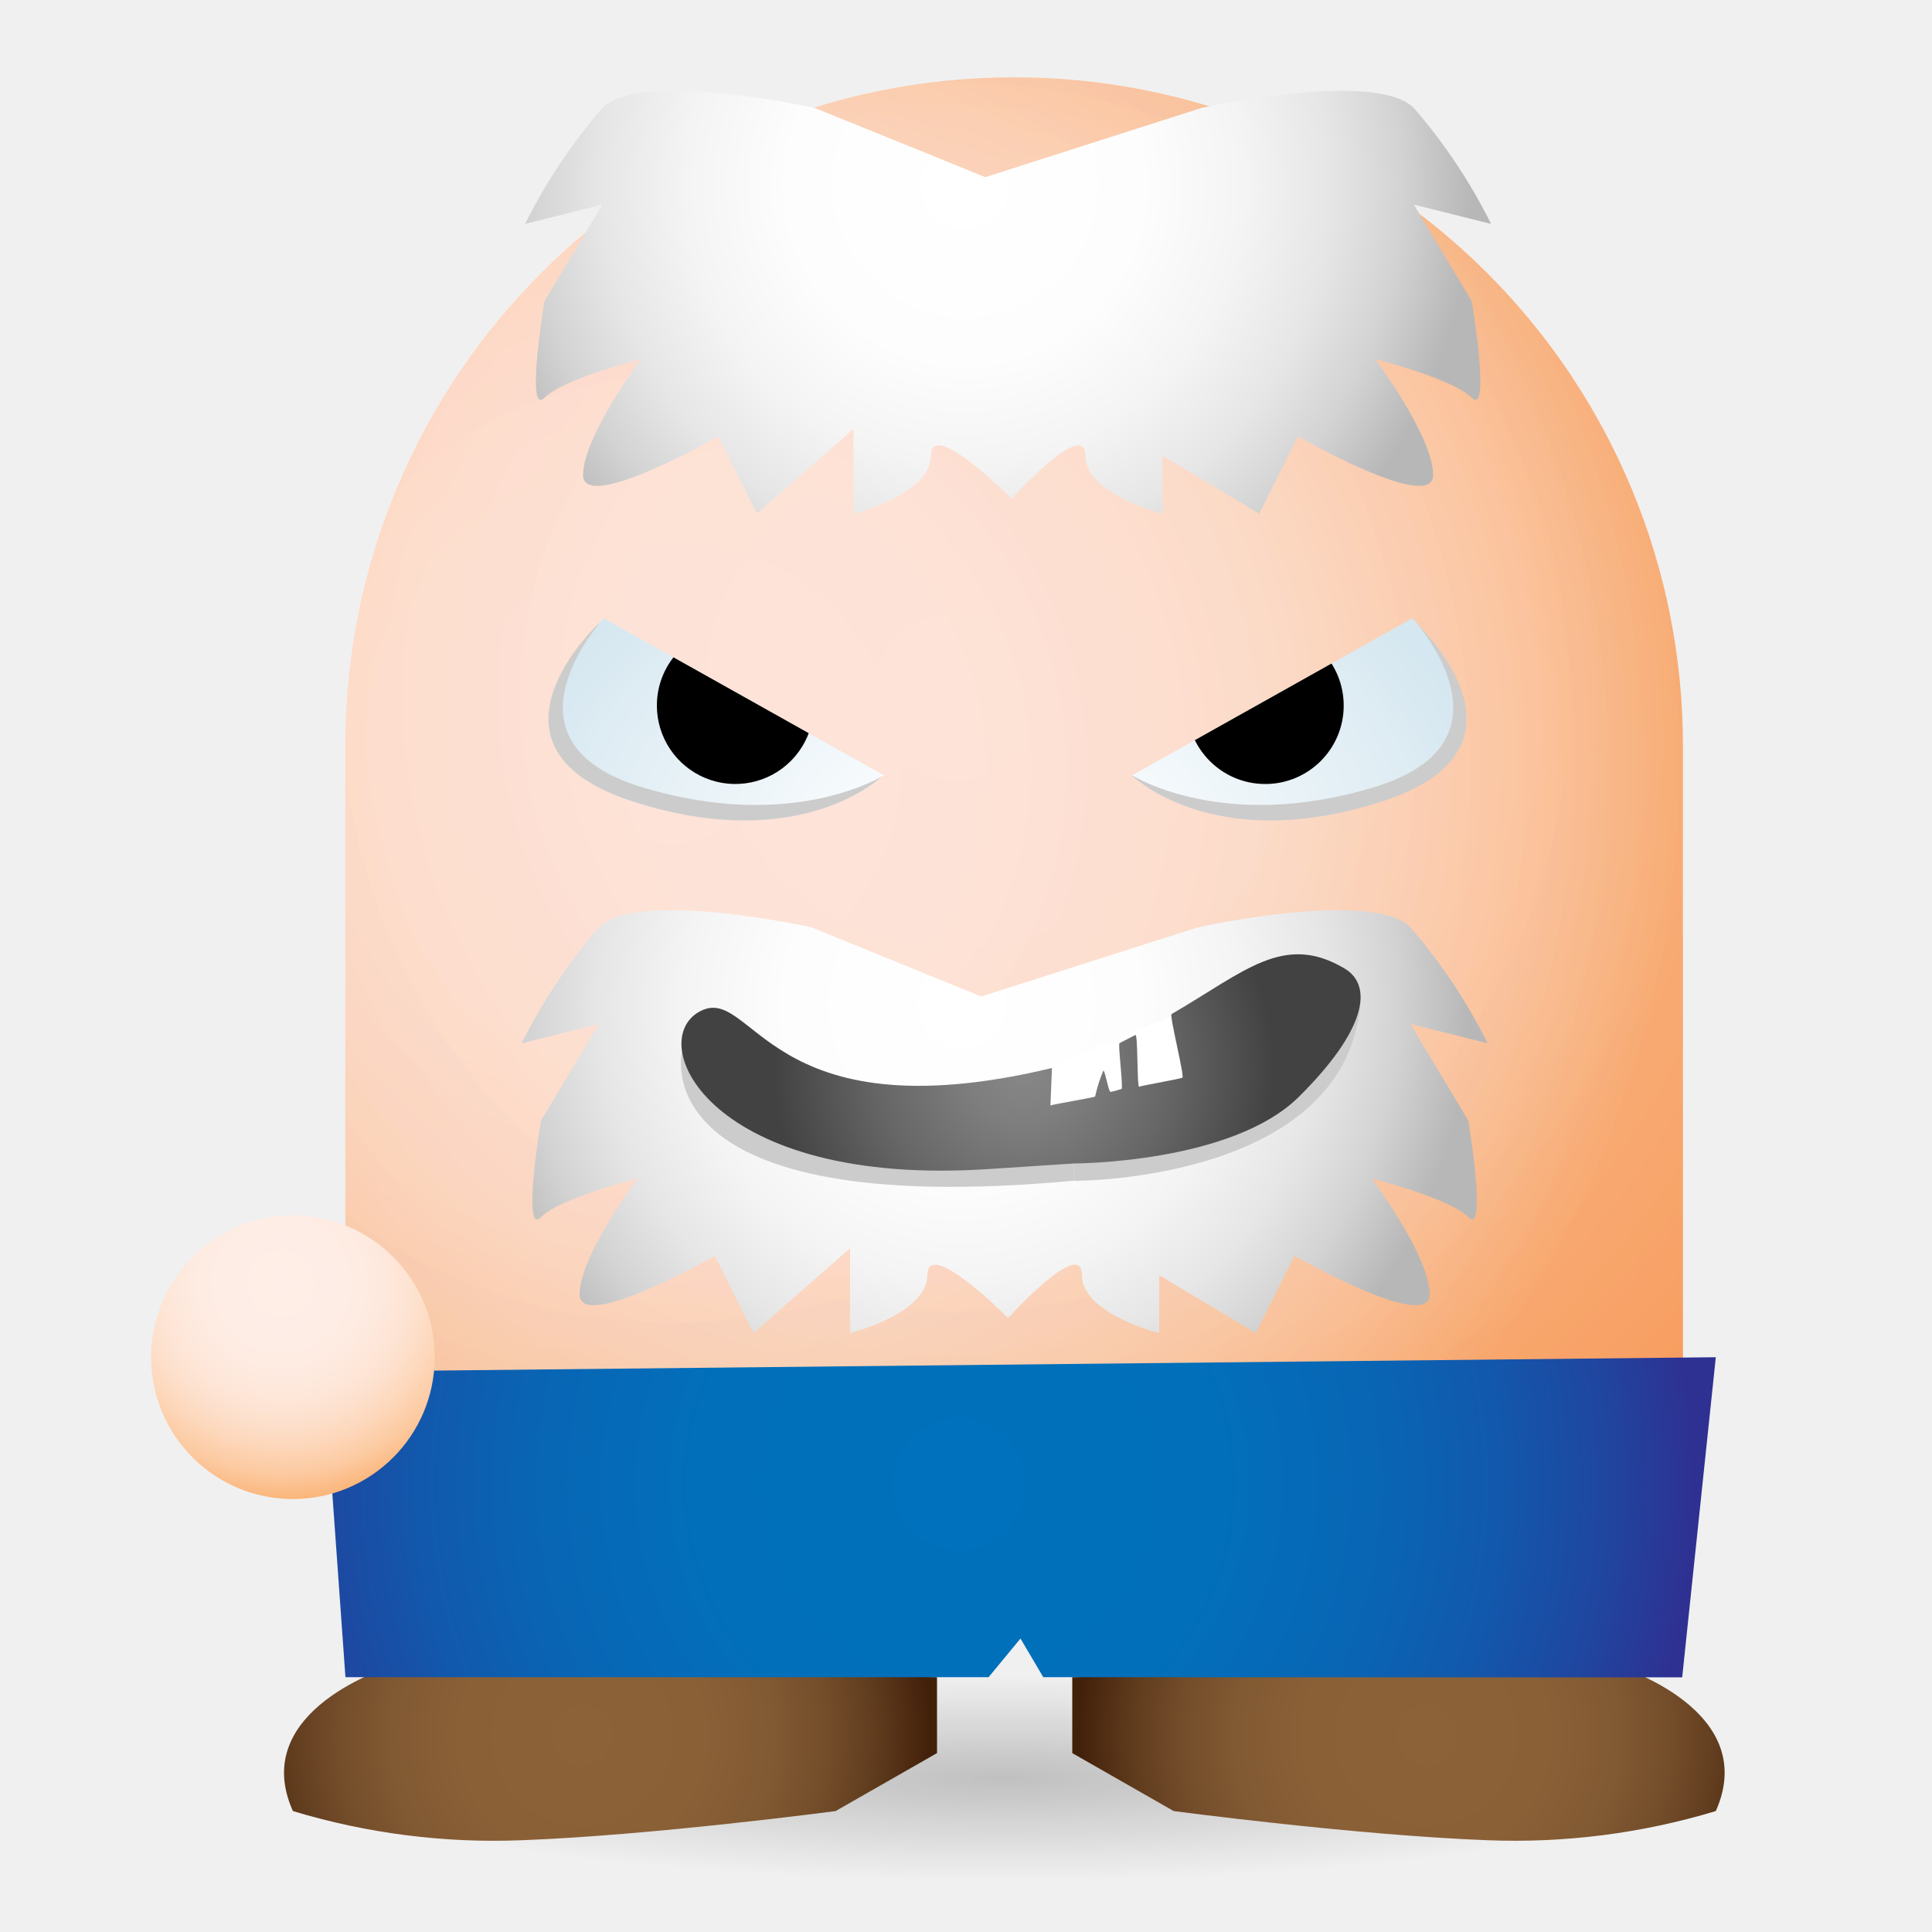
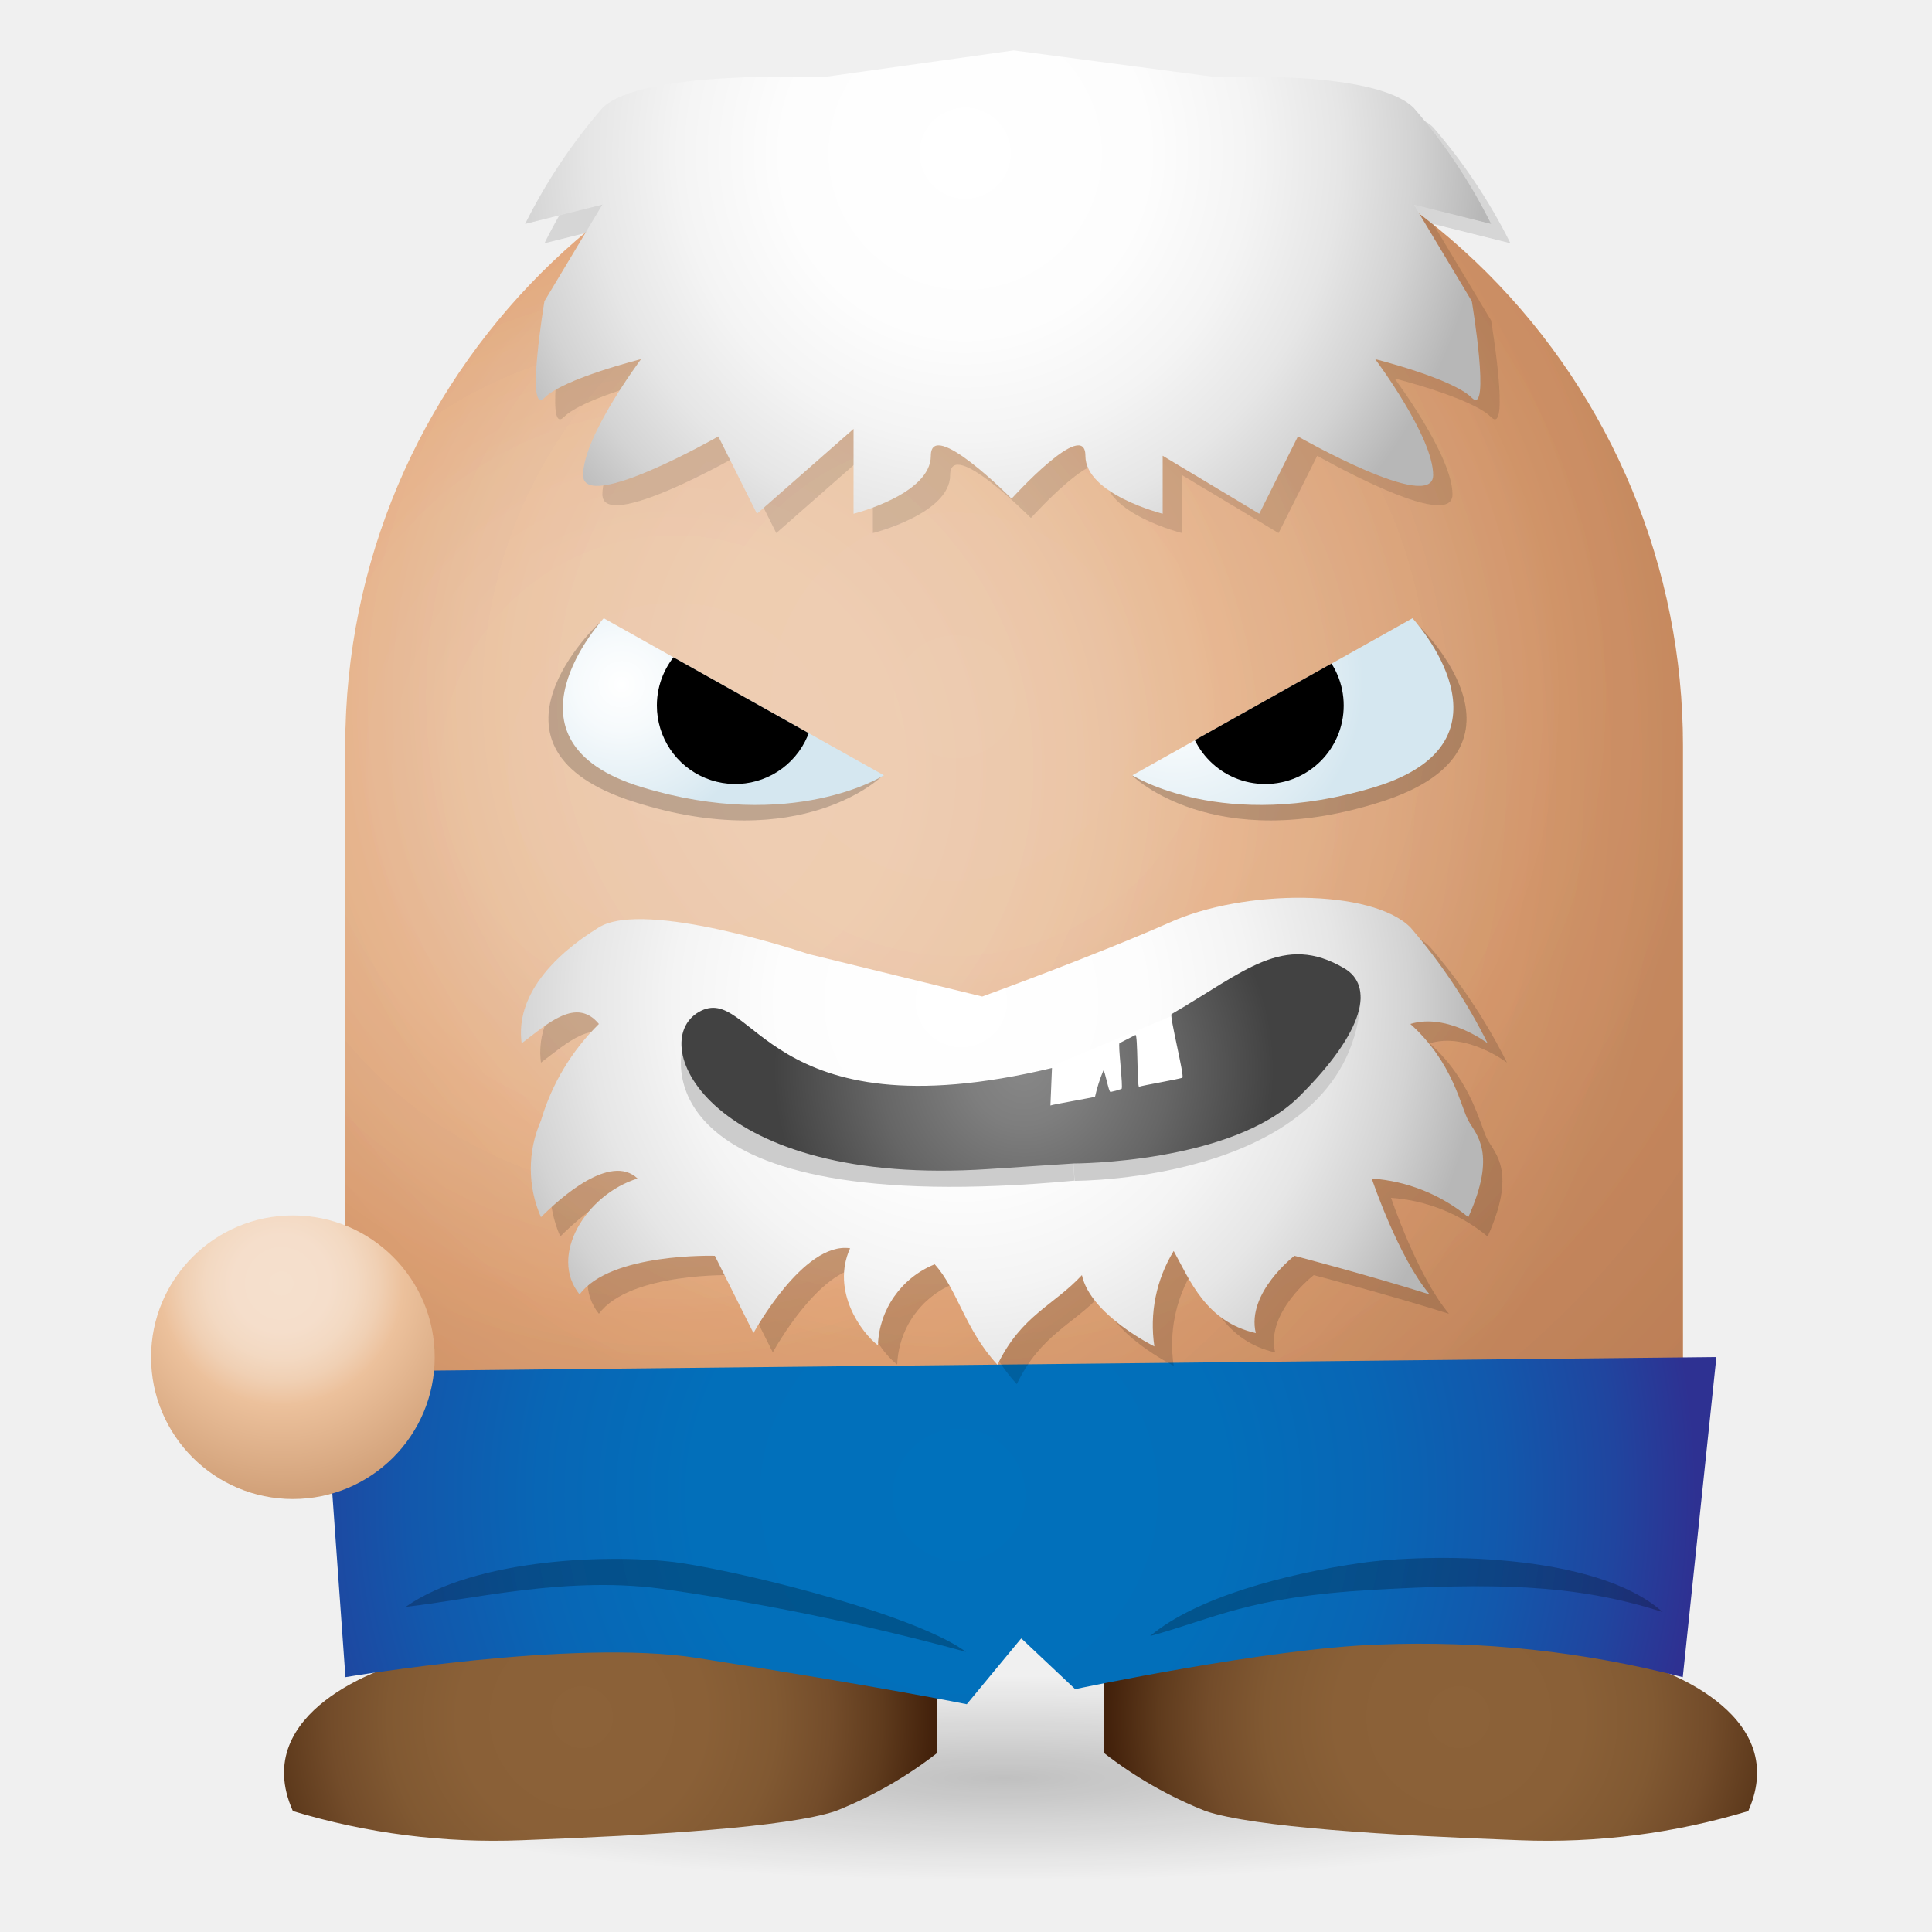
<svg xmlns="http://www.w3.org/2000/svg" xmlns:xlink="http://www.w3.org/1999/xlink" width="100" height="100" viewBox="0 0 100 100">
  <defs>
-     <radialGradient id="a" cx="51.98" cy="91.74" r="35.39" gradientTransform="translate(0 78.28) scale(1 0.15)" gradientUnits="userSpaceOnUse">
+     <radialGradient id="a" cx="49.45" cy="36.07" r="57.81" gradientUnits="userSpaceOnUse">
+       <stop offset="0" stop-color="#f5e0cd" />
+       <stop offset="0.22" stop-color="#f5decb" />
+       <stop offset="0.34" stop-color="#f3d9c2" />
+       <stop offset="0.44" stop-color="#f0d0b4" />
+       <stop offset="0.53" stop-color="#edc4a1" />
+       <stop offset="0.55" stop-color="#ecc19c" />
+       <stop offset="1" stop-color="#cf9e76" />
+     </radialGradient>
+     <radialGradient id="b" cx="34.9" cy="39.8" r="52.13" xlink:href="#a" />
+     <radialGradient id="c" cx="51.98" cy="91.74" r="35.39" gradientTransform="translate(0 78.28) scale(1 0.15)" gradientUnits="userSpaceOnUse">
      <stop offset="0" />
      <stop offset="1" stop-opacity="0" />
    </radialGradient>
-     <radialGradient id="b" cx="49.45" cy="36.07" r="57.81" gradientUnits="userSpaceOnUse">
-       <stop offset="0" stop-color="#feeee7" />
-       <stop offset="0.3" stop-color="#feede5" />
-       <stop offset="0.48" stop-color="#fee8dc" />
-       <stop offset="0.62" stop-color="#fde1ce" />
-       <stop offset="0.74" stop-color="#fdd7ba" />
-       <stop offset="0.86" stop-color="#fccaa1" />
-       <stop offset="0.96" stop-color="#fbb981" />
-       <stop offset="1" stop-color="#fbb273" />
-     </radialGradient>
-     <radialGradient id="c" cx="34.9" cy="39.8" r="52.13" xlink:href="#b" />
-     <radialGradient id="d" cx="30.13" cy="89.83" r="17.99" gradientUnits="userSpaceOnUse">
+     <radialGradient id="d" cx="30.13" cy="88.88" r="18.26" gradientUnits="userSpaceOnUse">
      <stop offset="0" stop-color="#8c6239" />
      <stop offset="0.35" stop-color="#8a6037" />
      <stop offset="0.55" stop-color="#815932" />
      <stop offset="0.71" stop-color="#734c2a" />
      <stop offset="0.85" stop-color="#5f3b1d" />
      <stop offset="0.98" stop-color="#46240d" />
      <stop offset="1" stop-color="#42210b" />
    </radialGradient>
-     <radialGradient id="e" cx="30.13" cy="89.83" r="17.99" gradientTransform="matrix(-1, 0, 0, 1, 103.97, 0)" xlink:href="#d" />
-     <radialGradient id="f" cx="49.64" cy="76.82" r="37.95" gradientUnits="userSpaceOnUse">
+     <radialGradient id="e" cx="30.13" cy="88.88" r="18.26" gradientTransform="matrix(-1, 0, 0, 1, 105.65, 0)" xlink:href="#d" />
+     <radialGradient id="f" cx="49.64" cy="77.38" r="38.16" gradientUnits="userSpaceOnUse">
      <stop offset="0" stop-color="#0071bc" />
      <stop offset="0.36" stop-color="#026fba" />
      <stop offset="0.57" stop-color="#0866b5" />
      <stop offset="0.74" stop-color="#1258ac" />
      <stop offset="0.89" stop-color="#20459f" />
      <stop offset="1" stop-color="#2e3192" />
    </radialGradient>
-     <radialGradient id="g" cx="49.78" cy="51.97" r="26.23" gradientUnits="userSpaceOnUse">
+     <radialGradient id="g" cx="49.76" cy="51.84" r="27.03" gradientUnits="userSpaceOnUse">
      <stop offset="0" stop-color="#fff" />
      <stop offset="0.35" stop-color="#fdfdfd" />
      <stop offset="0.55" stop-color="#f4f4f4" />
      <stop offset="0.72" stop-color="#e6e6e6" />
      <stop offset="0.86" stop-color="#d3d3d3" />
      <stop offset="0.99" stop-color="#b9b9b9" />
      <stop offset="1" stop-color="#b7b7b7" />
    </radialGradient>
-     <radialGradient id="h" cx="49.96" cy="9.56" r="26.23" xlink:href="#g" />
-     <radialGradient id="i" cx="51.49" cy="-148.92" r="26.32" gradientTransform="translate(0 149.79) scale(1 0.71)" gradientUnits="userSpaceOnUse">
+     <radialGradient id="h" cx="32.18" cy="35.42" r="7.51" gradientUnits="userSpaceOnUse">
      <stop offset="0" stop-color="#fff" />
      <stop offset="0.32" stop-color="#f6fafc" />
      <stop offset="0.84" stop-color="#deecf3" />
      <stop offset="1" stop-color="#d5e7f0" />
    </radialGradient>
+     <radialGradient id="i" cx="60.84" cy="35.26" r="9.76" xlink:href="#h" />
    <radialGradient id="j" cx="50.15" cy="-20.39" r="12.95" gradientTransform="translate(4.31 79.03) rotate(-3.8)" gradientUnits="userSpaceOnUse">
      <stop offset="0" stop-color="#878787" />
      <stop offset="0.22" stop-color="#7e7e7e" />
      <stop offset="0.58" stop-color="#666" />
      <stop offset="1" stop-color="#424242" />
    </radialGradient>
    <clipPath id="k">
      <path d="M31.25,32l14.5,8.13s-4.7,3-12.54.61S31.25,32,31.25,32Zm41.85,0-14.5,8.13s4.7,3,12.54.61S73.11,32,73.11,32Z" style="fill: none" />
    </clipPath>
-     <radialGradient id="l" cx="15.97" cy="68.33" r="9.6" gradientTransform="translate(-4.44 -14.88) scale(1.19 1.19)" xlink:href="#b" />
+     <radialGradient id="l" cx="15.97" cy="68.33" r="9.6" gradientTransform="translate(-4.44 -14.88) scale(1.19 1.19)" xlink:href="#a" />
+     <radialGradient id="m" cx="49.96" cy="7.93" r="26.96" xlink:href="#g" />
  </defs>
  <g style="isolation: isolate">
    <g>
-       <ellipse cx="51.98" cy="91.74" rx="36.83" ry="6.26" style="opacity: 0.2;mix-blend-mode: multiply;fill: url(#a)" />
      <g>
-         <path d="M52.47,4a34.6,34.6,0,0,0-34.6,34.6V84.81c6.2-.25,16.37,0,22.8,0H64c6.43,0,16.76-.1,23.11,0V38.6A34.59,34.59,0,0,0,52.47,4Z" style="opacity: 0.8;fill: url(#b)" />
-         <path d="M52.47,4a34.6,34.6,0,0,0-34.6,34.6V84.81c6.2-.25,16.37,0,22.8,0H64c6.43,0,16.76-.1,23.11,0V38.6A34.59,34.59,0,0,0,52.47,4Z" style="opacity: 0.8;mix-blend-mode: multiply;fill: url(#c)" />
+         <path d="M52.47,4a34.6,34.6,0,0,0-34.6,34.6V84.81c6.2-.25,16.37,0,22.8,0H64c6.43,0,16.76-.1,23.11,0V38.6A34.59,34.59,0,0,0,52.47,4Z" style="opacity: 0.8;fill: url(#a)" />
+         <path d="M52.47,4a34.6,34.6,0,0,0-34.6,34.6V84.81c6.2-.25,16.37,0,22.8,0H64c6.43,0,16.76-.1,23.11,0V38.6A34.59,34.59,0,0,0,52.47,4Z" style="opacity: 0.8;mix-blend-mode: multiply;fill: url(#b)" />
      </g>
-       <path d="M15.16,93.74A35.94,35.94,0,0,0,27,95.25c6.75-.25,16.25-1.51,16.25-1.51l5.25-3V86.81l-28.25-.56S12.81,88.49,15.16,93.74Z" style="fill: url(#d)" />
-       <path d="M88.81,93.74A35.94,35.94,0,0,1,77,95.25c-6.75-.25-16.25-1.51-16.25-1.51l-5.25-3V86.81l28.25-.56S91.15,88.49,88.81,93.74Z" style="fill: url(#e)" />
-       <polygon points="16.75 71 17.88 86.81 51.17 86.81 52.82 84.81 54 86.81 87.07 86.82 88.81 70.25 16.75 71" style="fill: url(#f)" />
+       <ellipse cx="51.98" cy="91.74" rx="36.83" ry="6.26" style="opacity: 0.2;mix-blend-mode: multiply;fill: url(#c)" />
+       <path d="M15.16,93.74A35.94,35.94,0,0,0,27,95.25c6.75-.25,13.75-.67,16.25-1.51a21.44,21.44,0,0,0,5.25-3V86.81s-12.6-1.94-15.84-2.12-12.41,1.56-12.41,1.56S12.81,88.49,15.16,93.74Z" style="fill: url(#d)" />
+       <path d="M90.49,93.74a35.94,35.94,0,0,1-11.84,1.51C71.9,95,64.9,94.58,62.4,93.74a21.44,21.44,0,0,1-5.25-3V86.81S69.75,84.87,73,84.69,85.4,86.25,85.4,86.25,92.83,88.49,90.49,93.74Z" style="fill: url(#e)" />
+       <path d="M16.75,71l1.13,15.81s11.81-2,18.16-1c9.47,1.48,14,2.4,14,2.4l2.82-3.41,2.79,2.63s10-2.12,15.72-2.31a54.11,54.11,0,0,1,15.73,1.69l1.74-16.57Z" style="fill: url(#f)" />
+       <path d="M21,83.17c3.4-.37,8.55-1.67,13.62-.88A129.92,129.92,0,0,1,50,85.5c-2.53-1.86-10.88-4-14.75-4.6C31.8,80.4,24.61,80.63,21,83.17Z" style="fill: #999;opacity: 0.6;mix-blend-mode: multiply" />
+       <path d="M86.06,83.44c-4.62-1.5-9-1.49-15-1.15-6.46.37-8.15,1.47-11.53,2.39,2.38-2,7-3.22,10.9-3.78C73.85,80.4,82.56,80.31,86.06,83.44Z" style="fill: #999;opacity: 0.6;mix-blend-mode: multiply" />
    </g>
    <g>
-       <path d="M62,48s9-2,11,0a28.77,28.77,0,0,1,4,6l-4-1,3,5s1,6,0,5-5-2-5-2,3,4,3,6-7-2-7-2l-2,4-5-3v3s-4-1-4-3-3.82,2.22-3.82,2.22S48,64,48,66s-4,3-4,3V64.61L39,69l-2-4s-7,4-7,2,3-6,3-6-4,1-5,2,0-5,0-5l3-5-4,1a28.77,28.77,0,0,1,4-6c2-2,11,0,11,0l8.79,3.58Z" style="fill: url(#g)" />
-       <path d="M62.18,5.59s9-2,11,0a28.77,28.77,0,0,1,4,6l-4-1,3,5s1,6,0,5-5-2-5-2,3,4,3,6-7-2-7-2l-2,4-5-3v3s-4-1-4-3-3.82,2.22-3.82,2.22-4.18-4.22-4.18-2.22-4,3-4,3V22.2l-5,4.39-2-4s-7,4-7,2,3-6,3-6-4,1-5,2,0-5,0-5l3-5-4,1a28.77,28.77,0,0,1,4-6c2-2,11,0,11,0L51,9.17Z" style="fill: url(#h)" />
+       <path d="M61.52,48.76C65.38,47,72,47,74,49a28.77,28.77,0,0,1,4,6s-2.08-1.59-4-1c2.22,2,2.6,4.27,3,5s1.5,1.67,0,5a8.83,8.83,0,0,0-5-2s1.37,4.08,3,6c-3.17-1-7-2-7-2s-2.5,1.92-2,4c-2.58-.58-3.42-2.75-4.25-4.25a7.37,7.37,0,0,0-1,4.94S57.44,69.06,57,67c-1.44,1.56-3.14,2.08-4.37,4.64-1.68-1.8-2.06-3.89-3.25-5.2a4.7,4.7,0,0,0-2.94,4.19C45.6,70,44,67.83,45,65.61,42.58,65.25,40,70,40,70l-2-4s-5.4-.17-7,2c-1.62-2,.33-5.17,3-6-1.4-1.33-4,1-5,2a6.2,6.2,0,0,1,0-5,11.59,11.59,0,0,1,3-5c-1.17-1.42-2.67,0-4,1-.33-2.42,1.59-4.52,4-6s10.84,1.38,10.84,1.38l9,2.2S57.65,50.47,61.52,48.76Z" style="fill: #b3b3b3;opacity: 0.5;mix-blend-mode: multiply" />
+       <path d="M60.52,47.76C64.38,46,71,46,73,48a28.77,28.77,0,0,1,4,6s-2.08-1.59-4-1c2.22,2,2.6,4.27,3,5s1.5,1.67,0,5a8.83,8.83,0,0,0-5-2s1.37,4.08,3,6c-3.17-1-7-2-7-2s-2.5,1.92-2,4c-2.58-.58-3.42-2.75-4.25-4.25a7.37,7.37,0,0,0-1,4.94S56.44,68.06,56,66c-1.44,1.56-3.14,2.08-4.37,4.64-1.68-1.8-2.06-3.89-3.25-5.2a4.7,4.7,0,0,0-2.94,4.19C44.6,69,43,66.83,44,64.61,41.58,64.25,39,69,39,69l-2-4s-5.4-.17-7,2c-1.62-2,.33-5.17,3-6-1.4-1.33-4,1-5,2a6.2,6.2,0,0,1,0-5,11.59,11.59,0,0,1,3-5c-1.17-1.42-2.67,0-4,1-.33-2.42,1.59-4.52,4-6s10.84,1.38,10.84,1.38l9,2.2S56.65,49.47,60.52,47.76Z" style="fill: url(#g)" />
+       <path d="M63.18,6.59s9-2,11,0a28.77,28.77,0,0,1,4,6l-4-1,3,5s1,6,0,5-5-2-5-2,3,4,3,6-7-2-7-2l-2,4-5-3v3s-4-1-4-3-3.82,2.22-3.82,2.22-4.18-4.22-4.18-2.22-4,3-4,3V23.2l-5,4.39-2-4s-7,4-7,2,3-6,3-6-4,1-5,2,0-5,0-5l3-5-4,1a28.77,28.77,0,0,1,4-6c2-2,11,0,11,0L52,10.17Z" style="fill: #999;opacity: 0.3;mix-blend-mode: multiply" />
      <polygon points="54 55.36 61.07 52.41 61.63 55.88 54 57.65 54 55.36" style="fill: #fff" />
-       <path d="M58.61,40.15s4.15,4.14,12.88,1.35,1.83-9.23,1.83-9.23Z" style="fill: #ccc" />
-       <path d="M45.68,40.15S41.54,44.29,32.8,41.5,31,32.26,31,32.26Z" style="fill: #ccc" />
-       <path d="M31.25,32l14.5,8.13s-4.7,3-12.54.61S31.25,32,31.25,32Zm41.85,0-14.5,8.13s4.7,3,12.54.61S73.11,32,73.11,32Z" style="fill: url(#i)" />
+       <path d="M58.61,40.15s4.15,4.14,12.88,1.35,1.83-9.23,1.83-9.23Z" style="fill: #ccc;mix-blend-mode: multiply" />
+       <path d="M45.68,40.15S41.54,44.29,32.8,41.5,31,32.26,31,32.26Z" style="fill: #ccc;mix-blend-mode: multiply" />
+       <path d="M31.25,32l14.5,8.13s-4.7,3-12.54.61S31.25,32,31.25,32Z" style="fill: url(#h)" />
+       <path d="M73.11,32l-14.5,8.13s4.7,3,12.54.61S73.11,32,73.11,32Z" style="fill: url(#i)" />
      <g>
        <path d="M55.56,60.21l.06.91s14.38.06,14.82-9.54Z" style="fill: #ccc" />
        <path d="M35.3,54.43s-2.18,8.77,20.31,6.68L55.56,60s-14.68-.26-17-3.92S35.3,54.43,35.3,54.43Z" style="fill: #ccc" />
        <path d="M36.17,52.38c-2.8,1.61.6,9.08,15,8.13l4.43-.29s8.15,0,11.63-3.45,3.87-5.76,2.35-6.65c-3.14-1.85-5.14.16-8.94,2.37-.12.07.68,3.22.56,3.29s-2.13.41-2.24.47-.06-2.75-.19-2.68l-.82.42c-.1,0,.2,2.33.1,2.37a3.77,3.77,0,0,1-.57.16c-.1,0-.29-1.13-.37-1.11a8.13,8.13,0,0,0-.43,1.35c-.13.06-2.18.4-2.31.46l.08-1.94C39.52,58.86,39,50.76,36.17,52.38Z" style="fill: url(#j)" />
      </g>
      <g style="clip-path: url(#k)">
        <path d="M38,32.46A4.06,4.06,0,1,1,34,36.51,4.06,4.06,0,0,1,38,32.46Zm27.49,0a4.06,4.06,0,1,0,4.06,4.06A4.06,4.06,0,0,0,65.52,32.46Z" />
      </g>
      <circle cx="15.16" cy="70.25" r="7.34" style="fill: url(#l)" />
+       <path d="M63,4s8.18-.41,10.18,1.59a28.77,28.77,0,0,1,4,6l-4-1,3,5s1,6,0,5-5-2-5-2,3,4,3,6-7-2-7-2l-2,4-5-3v3s-4-1-4-3-3.82,2.22-3.82,2.22-4.18-4.22-4.18-2.22-4,3-4,3V22.2l-5,4.39-2-4s-7,4-7,2,3-6,3-6-4,1-5,2,0-5,0-5l3-5-4,1a28.77,28.77,0,0,1,4-6c2-2,11.37-1.59,11.37-1.59l9.92-1.39Z" style="fill: url(#m)" />
    </g>
  </g>
</svg>
